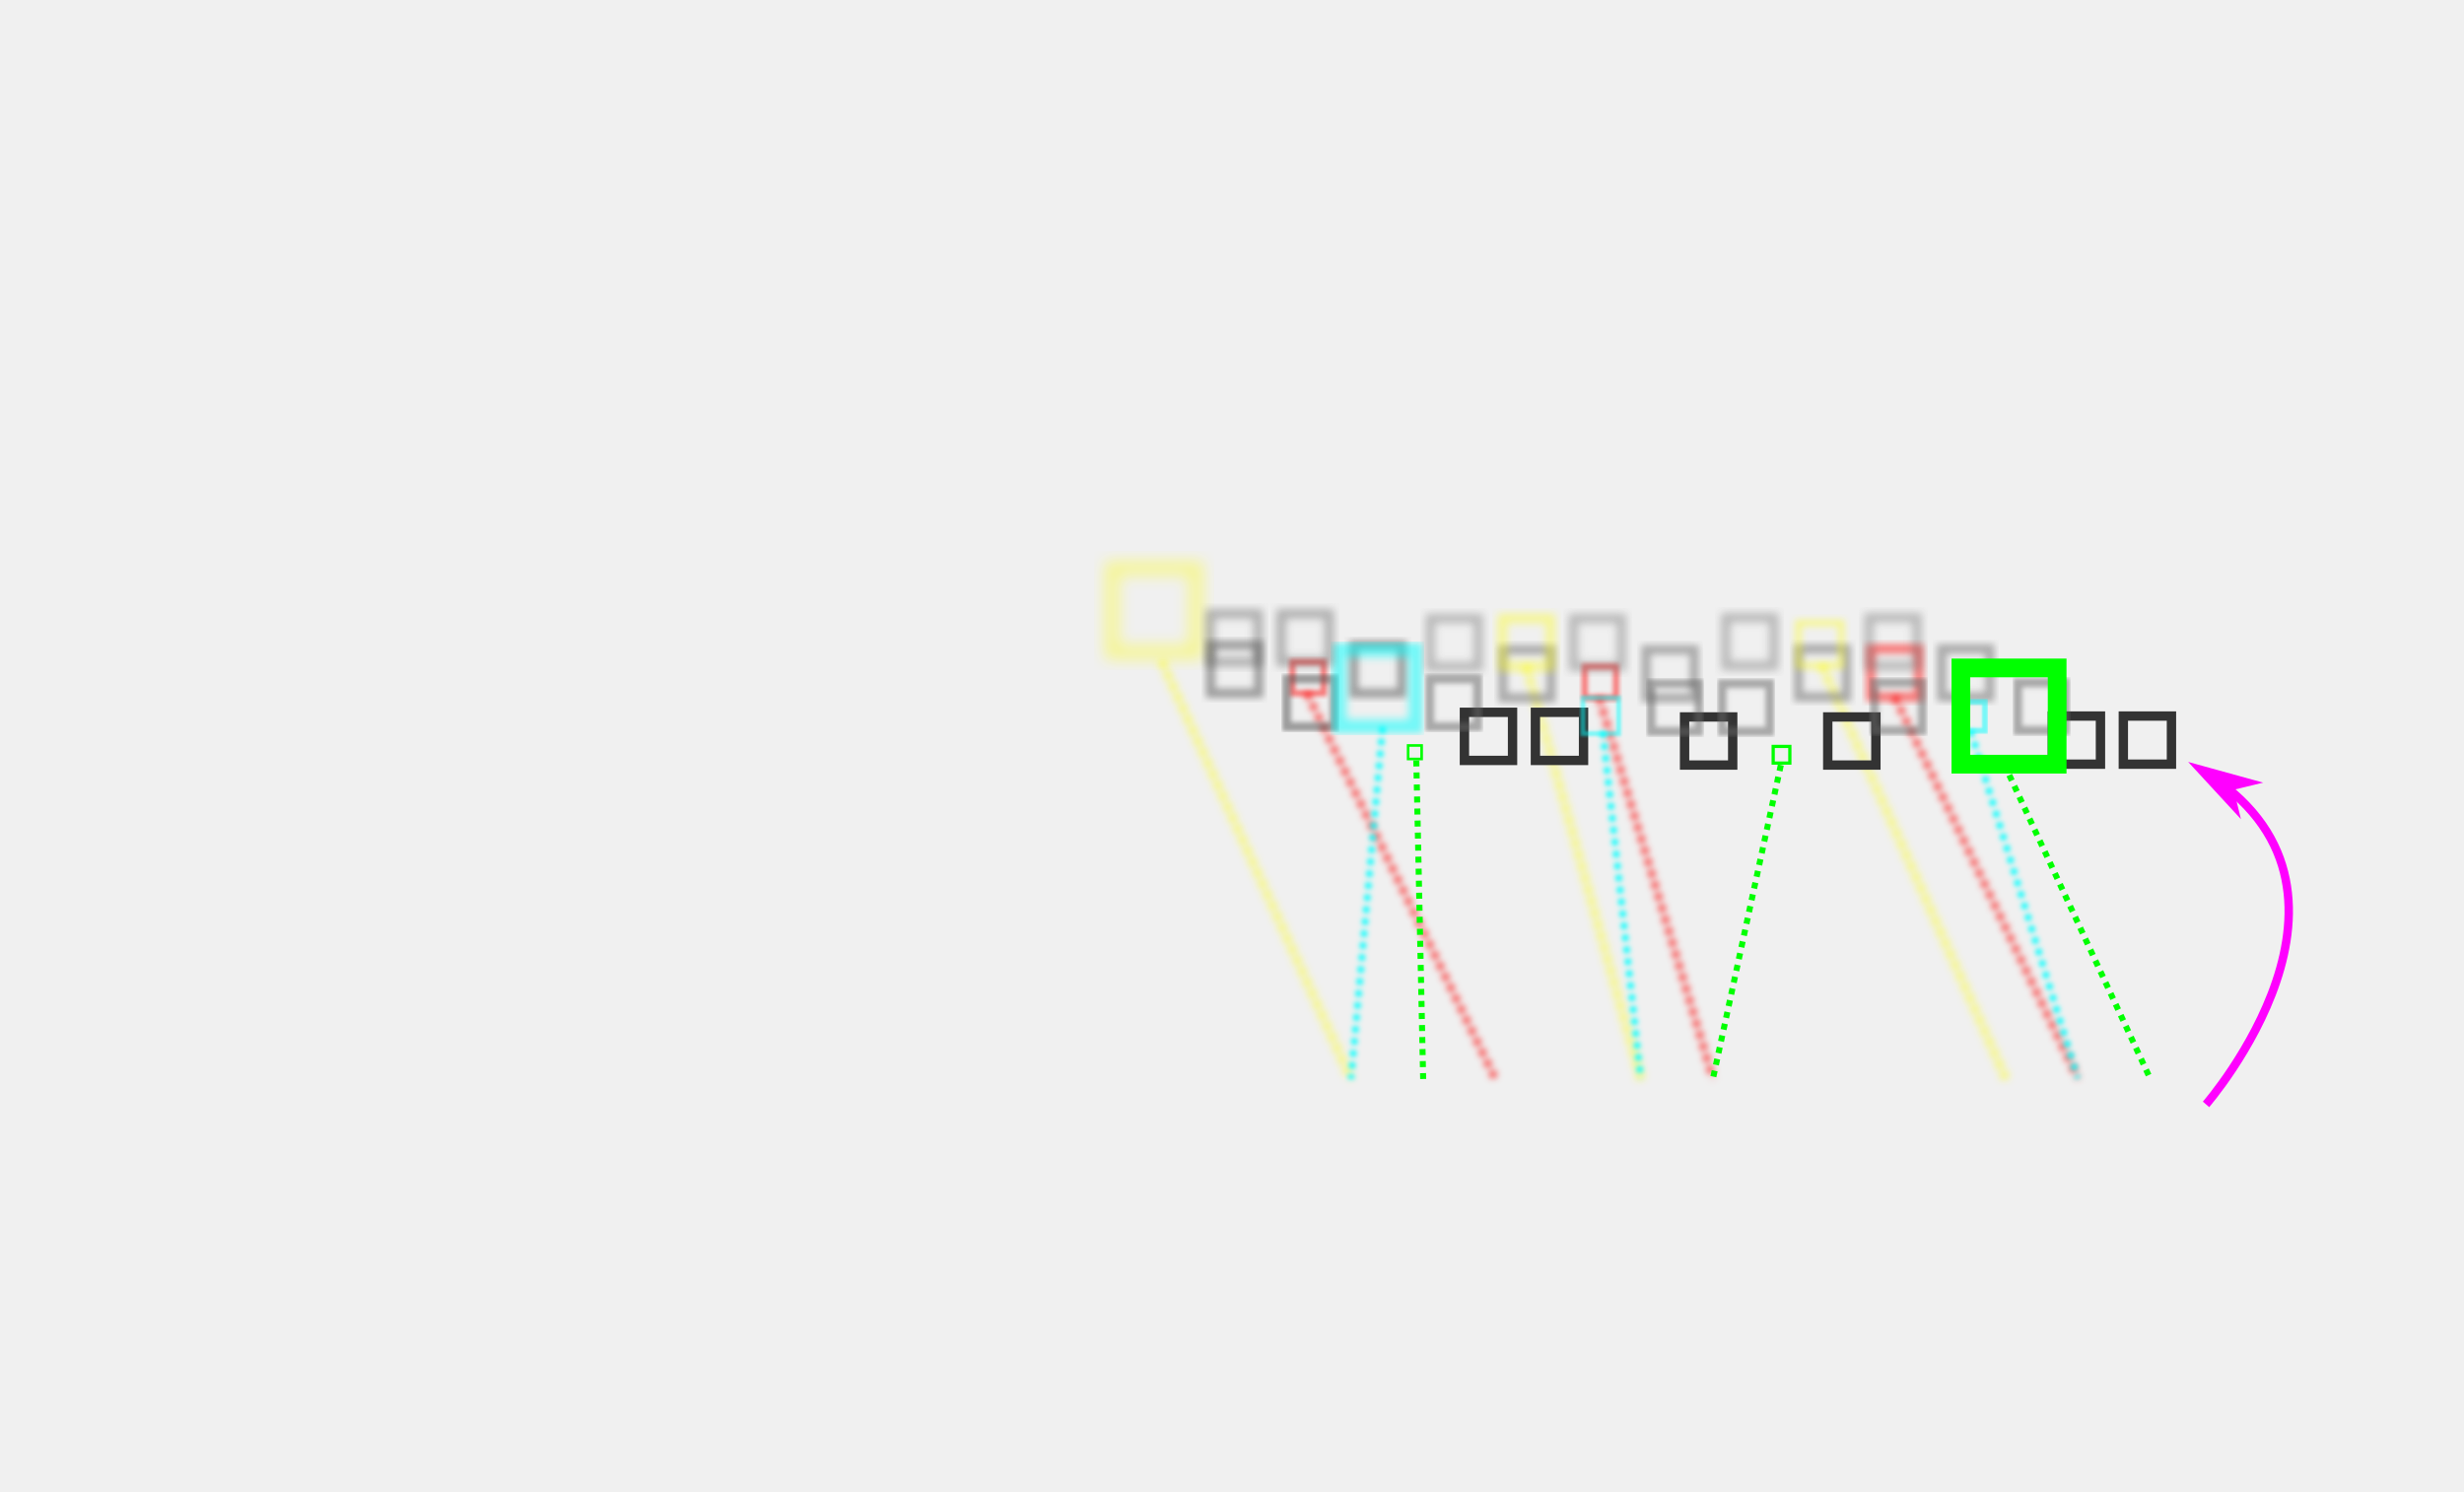
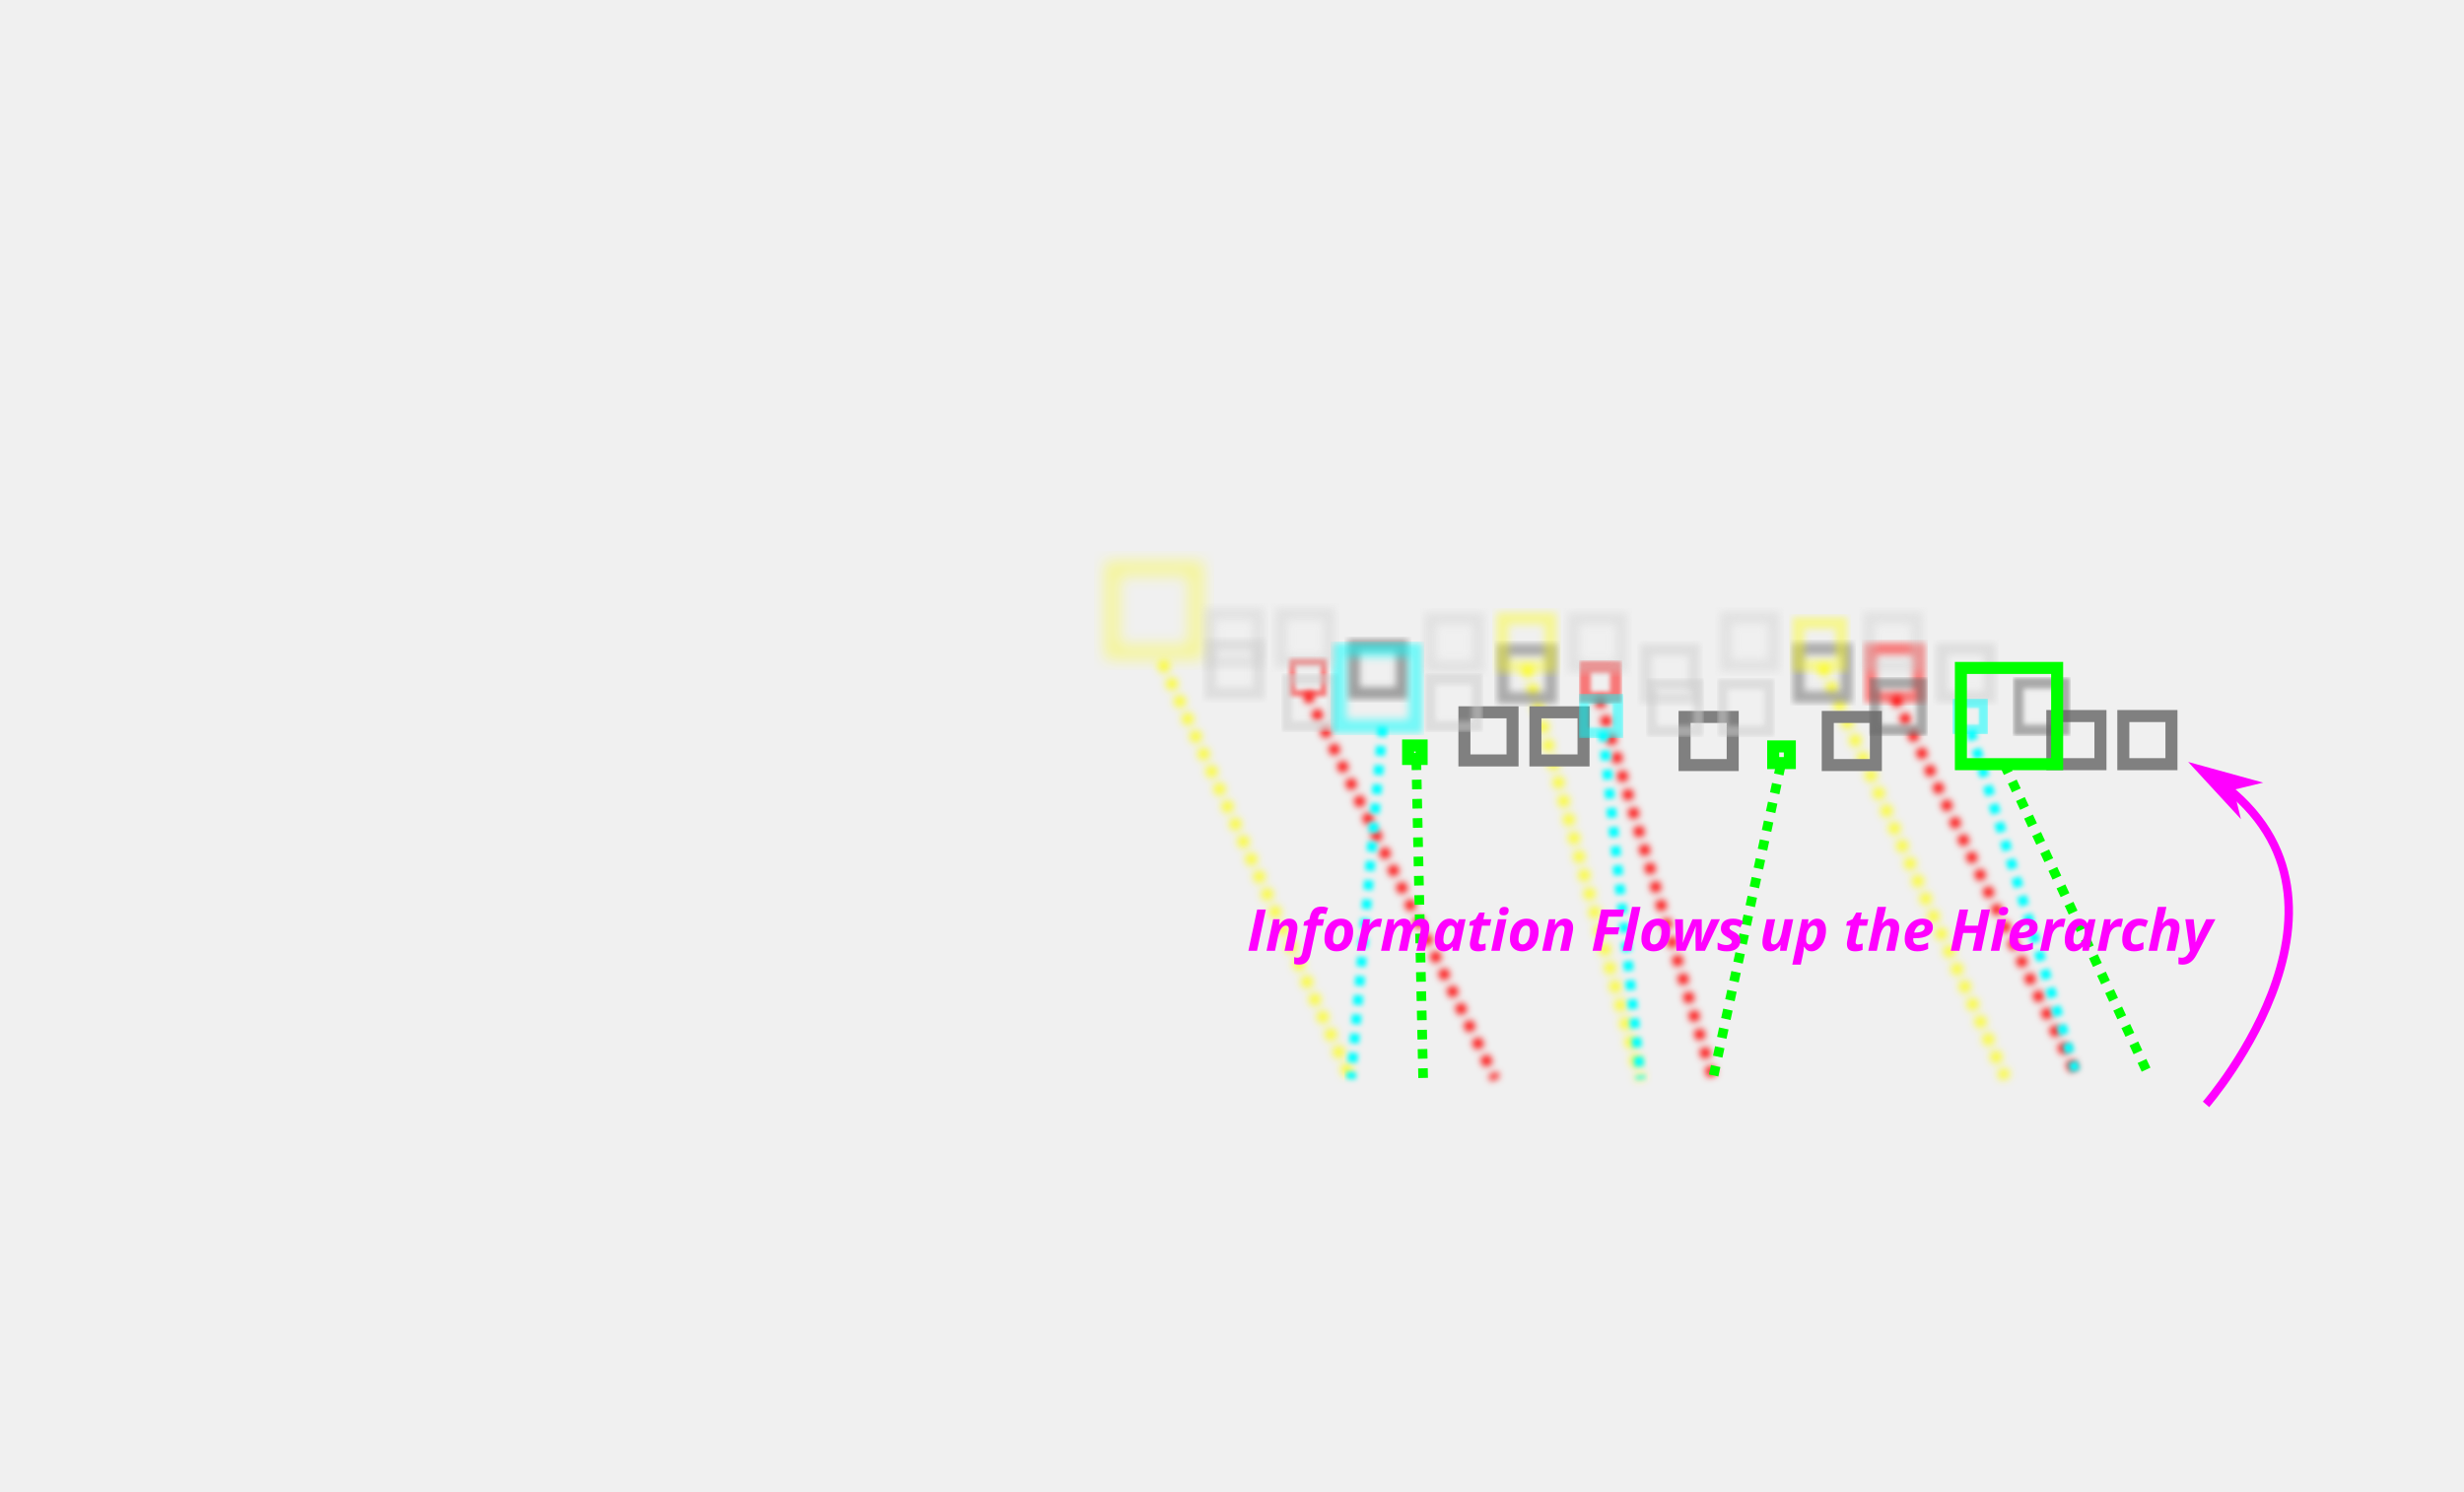
<svg xmlns="http://www.w3.org/2000/svg" version="1.2" width="1024" height="620" id="svg2">
  <defs id="defs4">
    <marker style="overflow:visible;" id="Arrow1Mend" refX="0.0" refY="0.0" orient="auto">
      <path transform="scale(0.4) rotate(180) translate(10,0)" style="fill-rule:evenodd;stroke:#000000;stroke-width:1.0pt;" d="M 0.0,0.0 L 5.0,-5.0 L -12.5,0.0 L 5.0,5.0 L 0.0,0.0 z " id="path4070" />
    </marker>
    <marker style="overflow:visible;" id="Arrow1Mendo" refX="0.0" refY="0.0" orient="auto">
      <path transform="scale(0.4) rotate(180) translate(10,0)" style="stroke:#ff0000;stroke-width:1.0pt;fill:#ff0000;fill-rule:evenodd" d="M 0.0,0.0 L 5.0,-5.0 L -12.5,0.0 L 5.0,5.0 L 0.0,0.0 z " id="path4508" />
    </marker>
    <marker style="overflow:visible;" id="Arrow1MendB" refX="0.0" refY="0.0" orient="auto">
      <path transform="scale(0.4) rotate(180) translate(10,0)" style="stroke:#ff00ff;stroke-width:1.0pt;fill:#ff00ff;fill-rule:evenodd" d="M 0.0,0.0 L 5.0,-5.0 L -12.5,0.0 L 5.0,5.0 L 0.0,0.0 z " id="path4858" />
    </marker>
    <marker style="overflow:visible;" id="Arrow1Mendh" refX="0.0" refY="0.0" orient="auto">
      <path transform="scale(0.4) rotate(180) translate(10,0)" style="stroke:#00ff00;stroke-width:1.0pt;fill:#00ff00;fill-rule:evenodd" d="M 0.0,0.0 L 5.0,-5.0 L -12.5,0.0 L 5.0,5.0 L 0.0,0.0 z " id="path5414" />
    </marker>
    <marker style="overflow:visible" id="Arrow1Mendh-3" refX="0" refY="0" orient="auto">
      <path transform="matrix(-0.4,0,0,-0.4,-4,0)" style="fill:#00ff00;fill-rule:evenodd;stroke:#00ff00;stroke-width:1pt" d="M 0,0 5,-5 -12.5,0 5,5 0,0 z" id="path5414-2" />
    </marker>
    <marker style="overflow:visible" id="Arrow1Mendh-2" refX="0" refY="0" orient="auto">
      <path transform="matrix(-0.4,0,0,-0.4,-4,0)" style="fill:#00ff00;fill-rule:evenodd;stroke:#00ff00;stroke-width:1pt" d="M 0,0 5,-5 -12.5,0 5,5 0,0 z" id="path5414-4" />
    </marker>
    <marker style="overflow:visible;" id="Arrow1Mend3" refX="0.0" refY="0.0" orient="auto">
      <path transform="scale(0.4) rotate(180) translate(10,0)" style="stroke:#00ffff;stroke-width:1.0pt;fill:#00ffff;fill-rule:evenodd" d="M 0.0,0.0 L 5.0,-5.0 L -12.5,0.0 L 5.0,5.0 L 0.0,0.0 z " id="path7595" />
    </marker>
    <marker style="overflow:visible;" id="Arrow1Mendf" refX="0.0" refY="0.0" orient="auto">
      <path transform="scale(0.4) rotate(180) translate(10,0)" style="stroke:#ffff00;stroke-width:1.0pt;fill:#ffff00;fill-rule:evenodd" d="M 0.0,0.0 L 5.0,-5.0 L -12.5,0.0 L 5.0,5.0 L 0.0,0.0 z " id="path9212" />
    </marker>
    <filter id="filter10173">
      <feGaussianBlur id="feGaussianBlur10175" stdDeviation="1.039" />
    </filter>
    <filter height="1.353" y="-0.176" width="1.353" x="-0.176" id="filter10309">
      <feGaussianBlur id="feGaussianBlur10311" stdDeviation="1.469" />
    </filter>
    <filter height="1.353" y="-0.176" width="1.353" x="-0.176" id="filter10313">
      <feGaussianBlur id="feGaussianBlur10315" stdDeviation="1.469" />
    </filter>
    <filter height="1.353" y="-0.176" width="1.353" x="-0.176" id="filter10317">
      <feGaussianBlur id="feGaussianBlur10319" stdDeviation="1.469" />
    </filter>
    <filter height="1.353" y="-0.176" width="1.353" x="-0.176" id="filter10321">
      <feGaussianBlur id="feGaussianBlur10323" stdDeviation="1.469" />
    </filter>
    <filter height="1.353" y="-0.176" width="1.353" x="-0.176" id="filter10325">
      <feGaussianBlur id="feGaussianBlur10327" stdDeviation="1.469" />
    </filter>
    <filter height="1.353" y="-0.176" width="1.353" x="-0.176" id="filter10329">
      <feGaussianBlur id="feGaussianBlur10331" stdDeviation="1.469" />
    </filter>
    <filter height="1.353" y="-0.176" width="1.353" x="-0.176" id="filter10333">
      <feGaussianBlur id="feGaussianBlur10335" stdDeviation="1.469" />
    </filter>
    <filter height="1.353" y="-0.176" width="1.353" x="-0.176" id="filter10337">
      <feGaussianBlur id="feGaussianBlur10339" stdDeviation="1.469" />
    </filter>
    <filter height="1.353" y="-0.176" width="1.353" x="-0.176" id="filter10341">
      <feGaussianBlur id="feGaussianBlur10343" stdDeviation="1.469" />
    </filter>
    <filter height="1.415" y="-0.207" width="1.415" x="-0.207" id="filter10457">
      <feGaussianBlur id="feGaussianBlur10459" stdDeviation="1.729" />
    </filter>
    <filter height="1.415" y="-0.207" width="1.415" x="-0.207" id="filter10461">
      <feGaussianBlur id="feGaussianBlur10463" stdDeviation="1.729" />
    </filter>
    <filter height="1.415" y="-0.207" width="1.415" x="-0.207" id="filter10465">
      <feGaussianBlur id="feGaussianBlur10467" stdDeviation="1.729" />
    </filter>
    <filter height="1.415" y="-0.207" width="1.415" x="-0.207" id="filter10469">
      <feGaussianBlur id="feGaussianBlur10471" stdDeviation="1.729" />
    </filter>
    <filter height="1.415" y="-0.207" width="1.415" x="-0.207" id="filter10473">
      <feGaussianBlur id="feGaussianBlur10475" stdDeviation="1.729" />
    </filter>
    <filter height="1.415" y="-0.207" width="1.415" x="-0.207" id="filter10477">
      <feGaussianBlur id="feGaussianBlur10479" stdDeviation="1.729" />
    </filter>
    <filter height="1.415" y="-0.207" width="1.415" x="-0.207" id="filter10481">
      <feGaussianBlur id="feGaussianBlur10483" stdDeviation="1.729" />
    </filter>
    <filter height="1.415" y="-0.207" width="1.415" x="-0.207" id="filter10485">
      <feGaussianBlur id="feGaussianBlur10487" stdDeviation="1.729" />
    </filter>
    <filter height="1.415" y="-0.207" width="1.415" x="-0.207" id="filter10489">
      <feGaussianBlur id="feGaussianBlur10491" stdDeviation="1.729" />
    </filter>
    <filter height="1.037" y="-0.018" width="1.409" x="-0.204" id="filter10570">
      <feGaussianBlur id="feGaussianBlur10572" stdDeviation="1.121" />
    </filter>
    <filter height="1.037" y="-0.019" width="1.341" x="-0.17" id="filter10574">
      <feGaussianBlur id="feGaussianBlur10576" stdDeviation="1.121" />
    </filter>
    <filter id="filter10578">
      <feGaussianBlur id="feGaussianBlur10580" stdDeviation="1.121" />
    </filter>
    <filter id="filter10826">
      <feGaussianBlur id="feGaussianBlur10828" stdDeviation="1.442" />
    </filter>
    <filter id="filter10830">
      <feGaussianBlur id="feGaussianBlur10832" stdDeviation="1.442" />
    </filter>
    <filter id="filter10834">
      <feGaussianBlur id="feGaussianBlur10836" stdDeviation="1.442" />
    </filter>
    <filter id="filter10856">
      <feGaussianBlur id="feGaussianBlur10858" stdDeviation="1.834" />
    </filter>
    <filter id="filter10860">
      <feGaussianBlur id="feGaussianBlur10862" stdDeviation="1.834" />
    </filter>
    <filter id="filter10864">
      <feGaussianBlur id="feGaussianBlur10866" stdDeviation="1.834" />
    </filter>
    <marker style="overflow:visible" id="Arrow1MendB-4" refX="0" refY="0" orient="auto">
      <path transform="matrix(-0.4,0,0,-0.4,-4,0)" style="fill:#ff00ff;fill-rule:evenodd;stroke:#ff00ff;stroke-width:1pt" d="M 0,0 5,-5 -12.5,0 5,5 0,0 z" id="path4858-7" />
    </marker>
  </defs>
-   <path id="path10838" d="m 482.883,275.135 78.559,173.334" style="fill:none;stroke:#ffff00;stroke-width:2.5;stroke-linecap:butt;stroke-linejoin:miter;stroke-miterlimit:4;stroke-opacity:1;stroke-dasharray:2.5, 2.5;stroke-dashoffset:0;filter:url(#filter10856)" />
-   <path id="path10840" d="m 634.373,277.061 47.502,171.285" style="fill:none;stroke:#ffff00;stroke-width:2.5;stroke-linecap:butt;stroke-linejoin:miter;stroke-miterlimit:4;stroke-opacity:1;stroke-dasharray:2.5, 2.5;stroke-dashoffset:0;filter:url(#filter10860)" />
-   <path id="path10842" d="m 757.211,276.691 76.245,171.334" style="fill:none;stroke:#ffff00;stroke-width:2.5;stroke-linecap:butt;stroke-linejoin:miter;stroke-miterlimit:4;stroke-opacity:1;stroke-dasharray:2.5, 2.5;stroke-dashoffset:0;filter:url(#filter10864)" />
+   <path id="path10838" d="m 482.883,275.135 78.559,173.334" style="fill:none;stroke:#ffff00;stroke-width:4;stroke-linecap:butt;stroke-linejoin:miter;stroke-miterlimit:4;stroke-opacity:1;stroke-dasharray:4,4;stroke-dashoffset:0;filter:url(#filter10856)" />
+   <path id="path10840" d="m 634.373,277.061 47.502,171.285" style="fill:none;stroke:#ffff00;stroke-width:4;stroke-linecap:butt;stroke-linejoin:miter;stroke-miterlimit:4;stroke-opacity:1;stroke-dasharray:4,4;stroke-dashoffset:0;filter:url(#filter10860)" />
+   <path id="path10842" d="m 757.211,276.691 76.245,171.334" style="fill:none;stroke:#ffff00;stroke-width:4;stroke-linecap:butt;stroke-linejoin:miter;stroke-miterlimit:4;stroke-opacity:1;stroke-dasharray:4,4;stroke-dashoffset:0;filter:url(#filter10864)" />
  <g id="layer1" transform="translate(0,-432.3621)" />
  <flowRoot style="font-size:18px;font-style:italic;font-variant:normal;font-weight:bold;font-stretch:normal;text-align:center;line-height:125%;writing-mode:lr-tb;text-anchor:middle;fill:none;stroke:#ffffff;stroke-width:3.889;stroke-miterlimit:4;stroke-opacity:1;stroke-dasharray:none;stroke-dashoffset:0;font-family:LMRoman10;-inkscape-font-specification:LMRoman10 Bold Italic" xml:space="preserve" id="flowRoot2989">
    <flowRegion id="flowRegion2991">
      <rect id="rect2993" y="215.032" x="58.516" height="41.797" width="61.303" />
    </flowRegion>
    <flowPara id="flowPara2995" />
  </flowRoot>
  <flowRoot style="-inkscape-font-specification:Montserrat;font-family:Montserrat;font-weight:bold;font-style:italic;font-stretch:normal;font-variant:normal;font-size:18px;text-anchor:middle;text-align:center;writing-mode:lr;line-height:125%;stroke-width:3.889;stroke-miterlimit:4;stroke-dasharray:none;stroke:#ffffff;stroke-dashoffset:0;fill-opacity:0;stroke-opacity:1;opacity:1;fill:none" id="flowRoot2991" xml:space="preserve">
    <flowRegion id="flowRegion2993">
      <rect style="-inkscape-font-specification:Montserrat;font-family:Montserrat" y="217.818" x="74.306" height="32.509" width="44.584" id="rect2995" />
    </flowRegion>
    <flowPara id="flowPara2997" />
  </flowRoot>
  <text xml:space="preserve" style="font-size:22px;font-style:italic;font-variant:normal;font-weight:bold;font-stretch:normal;text-align:center;line-height:125%;writing-mode:lr-tb;text-anchor:middle;fill:#00ff00;fill-opacity:1;stroke:none;font-family:Montserrat;-inkscape-font-specification:Montserrat Bold Italic" x="251.497" y="119.722" id="text18350">
    <tspan x="0" y="0" id="tspan18352">
      <tspan x="335.372" y="119.722" style="font-size:65.001%;baseline-shift:sub" id="tspan18356" />
    </tspan>
  </text>
-   <path id="path10784" d="m 543.101,288.137 78.342,160.333" style="fill:none;stroke:#ff0000;stroke-width:2.5;stroke-linecap:butt;stroke-linejoin:miter;stroke-miterlimit:4;stroke-opacity:1;stroke-dasharray:2.5, 2.5;stroke-dashoffset:0;filter:url(#filter10834)" />
-   <path id="path10786" d="m 664.591,290.063 47.285,158.284" style="fill:none;stroke:#ff0000;stroke-width:2.5;stroke-linecap:butt;stroke-linejoin:miter;stroke-miterlimit:4;stroke-opacity:1;stroke-dasharray:2.5, 2.5;stroke-dashoffset:0;filter:url(#filter10830)" />
+   <path id="path10784" d="m 543.101,288.137 78.342,160.333" style="fill:none;stroke:#ff0000;stroke-width:4;stroke-linecap:butt;stroke-linejoin:miter;stroke-miterlimit:4;stroke-opacity:1;stroke-dasharray:4,4;stroke-dashoffset:0;filter:url(#filter10834)" />
+   <path id="path10786" d="m 664.591,290.063 47.285,158.284" style="fill:none;stroke:#ff0000;stroke-width:4;stroke-linecap:butt;stroke-linejoin:miter;stroke-miterlimit:4;stroke-opacity:1;stroke-dasharray:4,4;stroke-dashoffset:0;filter:url(#filter10830)" />
  <flowRoot style="-inkscape-font-specification:Open Sans Bold Italic;font-family:Open Sans;font-weight:bold;font-style:italic;font-stretch:normal;font-variant:normal;font-size:22px;text-anchor:middle;text-align:center;writing-mode:lr;line-height:125%;fill-opacity:1;opacity:0.8;fill:#cccccc;" id="flowRoot9916" xml:space="preserve">
    <flowRegion id="flowRegion9918">
      <rect y="449.096" x="617.67" height="84.523" width="365.029" id="rect9920" />
    </flowRegion>
    <flowPara id="flowPara9922" />
  </flowRoot>
  <flowRoot style="-inkscape-font-specification:Open Sans Bold Italic;font-family:Open Sans;font-weight:bold;font-style:italic;font-stretch:normal;font-variant:normal;font-size:22px;text-anchor:middle;text-align:center;writing-mode:lr;line-height:125%;fill-opacity:1;opacity:0.8;fill:#cccccc;" id="flowRoot9924" xml:space="preserve">
    <flowRegion id="flowRegion9926">
      <rect y="448.167" x="659.467" height="56.658" width="265.644" id="rect9928" />
    </flowRegion>
    <flowPara id="flowPara9930" />
  </flowRoot>
-   <rect style="opacity:0.5;fill:#00ffff;fill-opacity:0;stroke:#4d4d4d;stroke-width:3.889;stroke-miterlimit:4;stroke-opacity:1;stroke-dasharray:none;stroke-dashoffset:0;filter:url(#filter10341)" id="rect3042-7-5-1-41" width="20" height="20" x="503.101" y="268.137" ry="5.389" rx="0" />
-   <path id="path10788" d="m 787.428,289.693 76.028,158.333" style="fill:none;stroke:#ff0000;stroke-width:2.5;stroke-linecap:butt;stroke-linejoin:miter;stroke-miterlimit:4;stroke-opacity:1;stroke-dasharray:2.5, 2.5;stroke-dashoffset:0;filter:url(#filter10826)" />
+   <rect style="opacity:0.5;fill:#00ffff;fill-opacity:0;stroke:#cccccc;stroke-width:5;stroke-miterlimit:4;stroke-opacity:1;stroke-dasharray:none;stroke-dashoffset:0;filter:url(#filter10341)" id="rect3042-7-5-1-41" width="20" height="20" x="503.101" y="268.137" ry="5.389" rx="0" />
+   <path id="path10788" d="m 787.428,289.693 76.028,158.333" style="fill:none;stroke:#ff0000;stroke-width:4;stroke-linecap:butt;stroke-linejoin:miter;stroke-miterlimit:4;stroke-opacity:1;stroke-dasharray:4,4;stroke-dashoffset:0;filter:url(#filter10826)" />
  <rect style="opacity:0.5;fill:#00ffff;fill-opacity:0;stroke:#ff0000;stroke-width:3.889;stroke-miterlimit:4;stroke-opacity:1;stroke-dasharray:none;stroke-dashoffset:0;filter:url(#filter10337)" id="rect3042-3-0-3-9-1" width="20" height="20" x="533.101" y="268.137" ry="5.389" rx="0" transform="matrix(0.6500732,0,0,0.6500732,190.5462,100.8268)" />
-   <rect style="opacity:0.5;fill:#00ffff;fill-opacity:0;stroke:#4d4d4d;stroke-width:3.889;stroke-miterlimit:4;stroke-opacity:1;stroke-dasharray:none;stroke-dashoffset:0;filter:url(#filter10333)" id="rect3042-1-8-0-0-93" width="20" height="20" x="562.606" y="268.137" ry="5.389" rx="0" />
-   <rect style="opacity:0.5;fill:#00ffff;fill-opacity:0;stroke:#666666;stroke-width:3.889;stroke-miterlimit:4;stroke-opacity:1;stroke-dasharray:none;stroke-dashoffset:0;filter:url(#filter10329)" id="rect3042-7-5-1-4-9" width="20" height="20" x="624.591" y="270.063" ry="5.389" rx="0" />
-   <rect style="opacity:0.5;fill:#00ffff;fill-opacity:0;stroke:#ff0000;stroke-width:3.889;stroke-miterlimit:4;stroke-opacity:1;stroke-dasharray:none;stroke-dashoffset:0;filter:url(#filter10325)" id="rect3042-3-0-3-9-9-64" width="20" height="20" x="654.591" y="270.063" ry="5.389" rx="0" transform="matrix(0.6500717,0,0,0.6500717,233.0598,101.5012)" />
-   <rect style="opacity:0.5;fill:#00ffff;fill-opacity:0;stroke:#666666;stroke-width:3.889;stroke-miterlimit:4;stroke-opacity:1;stroke-dasharray:none;stroke-dashoffset:0;filter:url(#filter10321)" id="rect3042-1-8-0-0-9-3" width="20" height="20" x="684.096" y="270.063" ry="5.389" rx="0" />
-   <rect rx="0" ry="5.389" y="269.692" x="747.428" height="20" width="20" id="rect3042-7-5-1-9-56" style="opacity:0.5;fill:#00ffff;fill-opacity:0;stroke:#666666;stroke-width:3.889;stroke-miterlimit:4;stroke-opacity:1;stroke-dasharray:none;stroke-dashoffset:0;filter:url(#filter10317)" />
-   <rect rx="0" ry="5.389" y="269.693" x="777.428" height="20" width="20" id="rect3042-3-0-3-9-5-2" style="opacity:0.5;fill:#00ffff;fill-opacity:0;stroke:#ff0000;stroke-width:3.889;stroke-miterlimit:4;stroke-opacity:1;stroke-dasharray:none;stroke-dashoffset:0;filter:url(#filter10313)" />
-   <rect rx="0" ry="5.389" y="269.693" x="806.933" height="20" width="20" id="rect3042-1-8-0-0-90-3" style="opacity:0.5;fill:#00ffff;fill-opacity:0;stroke:#666666;stroke-width:3.889;stroke-miterlimit:4;stroke-opacity:1;stroke-dasharray:none;stroke-dashoffset:0;filter:url(#filter10309)" />
-   <rect style="fill:#00ffff;fill-opacity:0;stroke:#00ff00;stroke-width:1.092;stroke-miterlimit:4;stroke-opacity:1;stroke-dasharray:none;stroke-dashoffset:0" id="rect3042-7-5-1" width="5.614" height="5.614" x="585.192" y="309.847" ry="1.513" rx="0" />
-   <rect style="fill:#00ffff;fill-opacity:0;stroke:#333333;stroke-width:3.889;stroke-miterlimit:4;stroke-opacity:1;stroke-dasharray:none;stroke-dashoffset:0" id="rect3042-3-0-3-9" width="20" height="20" x="608.591" y="296.063" ry="5.389" rx="0" />
-   <rect style="fill:#00ffff;fill-opacity:0;stroke:#333333;stroke-width:3.889;stroke-miterlimit:4;stroke-opacity:1;stroke-dasharray:none;stroke-dashoffset:0" id="rect3042-1-8-0-0" width="20" height="20" x="638.096" y="296.063" ry="5.389" rx="0" />
-   <rect style="fill:#00ffff;fill-opacity:0;stroke:#333333;stroke-width:3.889;stroke-miterlimit:4;stroke-opacity:1;stroke-dasharray:none;stroke-dashoffset:0" id="rect3042-7-5-1-4" width="20" height="20" x="700.081" y="297.989" ry="5.389" rx="0" />
-   <rect style="fill:#00ffff;fill-opacity:0;stroke:#00ff00;stroke-width:1.345;stroke-miterlimit:4;stroke-opacity:1;stroke-dasharray:none;stroke-dashoffset:0" id="rect3042-3-0-3-9-9" width="6.918" height="6.918" x="736.909" y="310.242" ry="1.864" rx="0" />
-   <rect style="fill:#00ffff;fill-opacity:0;stroke:#333333;stroke-width:3.889;stroke-miterlimit:4;stroke-opacity:1;stroke-dasharray:none;stroke-dashoffset:0" id="rect3042-1-8-0-0-9" width="20" height="20" x="759.586" y="297.989" ry="5.389" rx="0" />
-   <rect rx="0" ry="5.389" y="297.619" x="852.918" height="20" width="20" id="rect3042-3-0-3-9-5" style="fill:#00ffff;fill-opacity:0;stroke:#333333;stroke-width:3.889;stroke-miterlimit:4;stroke-opacity:1;stroke-dasharray:none;stroke-dashoffset:0" />
-   <rect rx="0" ry="5.389" y="297.619" x="882.424" height="20" width="20" id="rect3042-1-8-0-0-90" style="fill:#00ffff;fill-opacity:0;stroke:#333333;stroke-width:3.889;stroke-miterlimit:4;stroke-opacity:1;stroke-dasharray:none;stroke-dashoffset:0" />
-   <rect style="opacity:0.52;fill:#00ffff;fill-opacity:0;stroke:#4d4d4d;stroke-width:3.889;stroke-miterlimit:4;stroke-opacity:1;stroke-dasharray:none;stroke-dashoffset:0;filter:url(#filter10173)" id="rect3042-7-5-1-6" width="20" height="20" x="534.606" y="282.137" ry="5.389" rx="0" />
+   <rect style="opacity:0.5;fill:#00ffff;fill-opacity:0;stroke:#4d4d4d;stroke-width:5;stroke-miterlimit:4;stroke-opacity:1;stroke-dasharray:none;stroke-dashoffset:0;filter:url(#filter10333)" id="rect3042-1-8-0-0-93" width="20" height="20" x="562.606" y="268.137" ry="5.389" rx="0" />
+   <rect style="opacity:0.5;fill:#00ffff;fill-opacity:0;stroke:#666666;stroke-width:5;stroke-miterlimit:4;stroke-opacity:1;stroke-dasharray:none;stroke-dashoffset:0;filter:url(#filter10329)" id="rect3042-7-5-1-4-9" width="20" height="20" x="624.591" y="270.063" ry="5.389" rx="0" />
+   <rect style="opacity:0.5;fill:#00ffff;fill-opacity:0;stroke:#ff0000;stroke-width:7.691;stroke-miterlimit:4;stroke-opacity:1;stroke-dasharray:none;stroke-dashoffset:0;filter:url(#filter10325)" id="rect3042-3-0-3-9-9-64" width="20" height="20" x="654.591" y="270.063" ry="5.389" rx="0" transform="matrix(0.6500717,0,0,0.6500717,233.0598,101.5012)" />
+   <rect style="opacity:0.5;fill:#00ffff;fill-opacity:0;stroke:#cccccc;stroke-width:5;stroke-miterlimit:4;stroke-opacity:1;stroke-dasharray:none;stroke-dashoffset:0;filter:url(#filter10321)" id="rect3042-1-8-0-0-9-3" width="20" height="20" x="684.096" y="270.063" ry="5.389" rx="0" />
+   <rect rx="0" ry="5.389" y="269.692" x="747.428" height="20" width="20" id="rect3042-7-5-1-9-56" style="opacity:0.5;fill:#00ffff;fill-opacity:0;stroke:#666666;stroke-width:5;stroke-miterlimit:4;stroke-opacity:1;stroke-dasharray:none;stroke-dashoffset:0;filter:url(#filter10317)" />
+   <rect rx="0" ry="5.389" y="269.693" x="777.428" height="20" width="20" id="rect3042-3-0-3-9-5-2" style="opacity:0.5;fill:#00ffff;fill-opacity:0;stroke:#ff0000;stroke-width:5;stroke-miterlimit:4;stroke-opacity:1;stroke-dasharray:none;stroke-dashoffset:0;filter:url(#filter10313)" />
+   <rect rx="0" ry="5.389" y="269.693" x="806.933" height="20" width="20" id="rect3042-1-8-0-0-90-3" style="opacity:0.5;fill:#00ffff;fill-opacity:0;stroke:#cccccc;stroke-width:5;stroke-miterlimit:4;stroke-opacity:1;stroke-dasharray:none;stroke-dashoffset:0;filter:url(#filter10309)" />
+   <rect style="fill:#00ffff;fill-opacity:0;stroke:#00ff00;stroke-width:5;stroke-miterlimit:4;stroke-opacity:1;stroke-dasharray:none;stroke-dashoffset:0" id="rect3042-7-5-1" width="5.614" height="5.614" x="585.192" y="309.847" ry="1.513" rx="0" />
+   <rect style="fill:#00ffff;fill-opacity:0;stroke:#808080;stroke-width:5;stroke-miterlimit:4;stroke-opacity:1;stroke-dasharray:none;stroke-dashoffset:0" id="rect3042-3-0-3-9" width="20" height="20" x="608.591" y="296.063" ry="5.389" rx="0" />
+   <rect style="fill:#00ffff;fill-opacity:0;stroke:#808080;stroke-width:5;stroke-miterlimit:4;stroke-opacity:1;stroke-dasharray:none;stroke-dashoffset:0" id="rect3042-1-8-0-0" width="20" height="20" x="638.096" y="296.063" ry="5.389" rx="0" />
+   <rect style="fill:#00ffff;fill-opacity:0;stroke:#808080;stroke-width:5;stroke-miterlimit:4;stroke-opacity:1;stroke-dasharray:none;stroke-dashoffset:0" id="rect3042-7-5-1-4" width="20" height="20" x="700.081" y="297.989" ry="5.389" rx="0" />
+   <rect style="fill:#00ffff;fill-opacity:0;stroke:#00ff00;stroke-width:5;stroke-miterlimit:4;stroke-opacity:1;stroke-dasharray:none;stroke-dashoffset:0" id="rect3042-3-0-3-9-9" width="6.918" height="6.918" x="736.909" y="310.242" ry="1.864" rx="0" />
+   <rect style="fill:#00ffff;fill-opacity:0;stroke:#808080;stroke-width:5;stroke-miterlimit:4;stroke-opacity:1;stroke-dasharray:none;stroke-dashoffset:0" id="rect3042-1-8-0-0-9" width="20" height="20" x="759.586" y="297.989" ry="5.389" rx="0" />
+   <rect rx="0" ry="5.389" y="297.619" x="852.918" height="20" width="20" id="rect3042-3-0-3-9-5" style="fill:#00ffff;fill-opacity:0;stroke:#808080;stroke-width:5;stroke-miterlimit:4;stroke-opacity:1;stroke-dasharray:none;stroke-dashoffset:0" />
+   <rect rx="0" ry="5.389" y="297.619" x="882.424" height="20" width="20" id="rect3042-1-8-0-0-90" style="fill:#00ffff;fill-opacity:0;stroke:#808080;stroke-width:5;stroke-miterlimit:4;stroke-opacity:1;stroke-dasharray:none;stroke-dashoffset:0" />
+   <rect style="opacity:0.52;fill:#00ffff;fill-opacity:0;stroke:#cccccc;stroke-width:5;stroke-miterlimit:4;stroke-opacity:1;stroke-dasharray:none;stroke-dashoffset:0;filter:url(#filter10173)" id="rect3042-7-5-1-6" width="20" height="20" x="534.606" y="282.137" ry="5.389" rx="0" />
  <rect style="opacity:0.52;fill:#00ffff;fill-opacity:0;stroke:#00ffff;stroke-width:3.889;stroke-miterlimit:4;stroke-opacity:1;stroke-dasharray:none;stroke-dashoffset:0;filter:url(#filter10173)" id="rect3042-3-0-3-9-4" width="20" height="20" x="564.606" y="282.137" ry="5.389" rx="0" transform="matrix(1.610864,0,0,1.610864,-353.1149,-184.5645)" />
-   <rect style="opacity:0.52;fill:#00ffff;fill-opacity:0;stroke:#666666;stroke-width:3.889;stroke-miterlimit:4;stroke-opacity:1;stroke-dasharray:none;stroke-dashoffset:0;filter:url(#filter10173)" id="rect3042-1-8-0-0-5" width="20" height="20" x="594.111" y="282.137" ry="5.389" rx="0" />
-   <rect style="opacity:0.52;fill:#00ffff;fill-opacity:0;stroke:#00ffff;stroke-width:2.554;stroke-miterlimit:4;stroke-opacity:1;stroke-dasharray:none;stroke-dashoffset:0;filter:url(#filter10173)" id="rect3042-7-5-1-4-1" width="20" height="20" x="656.096" y="284.063" ry="3.538" rx="0" transform="matrix(0.743294,0,0,0.743294,170.1848,78.9207)" />
-   <rect style="opacity:0.52;fill:#00ffff;fill-opacity:0;stroke:#666666;stroke-width:3.889;stroke-miterlimit:4;stroke-opacity:1;stroke-dasharray:none;stroke-dashoffset:0;filter:url(#filter10173)" id="rect3042-3-0-3-9-9-6" width="20" height="20" x="686.096" y="284.063" ry="5.389" rx="0" />
-   <rect style="opacity:0.52;fill:#00ffff;fill-opacity:0;stroke:#666666;stroke-width:3.889;stroke-miterlimit:4;stroke-opacity:1;stroke-dasharray:none;stroke-dashoffset:0;filter:url(#filter10173)" id="rect3042-1-8-0-0-9-9" width="20" height="20" x="715.601" y="284.063" ry="5.389" rx="0" />
-   <rect rx="0" ry="5.389" y="283.692" x="778.933" height="20" width="20" id="rect3042-7-5-1-9-5" style="opacity:0.52;fill:#00ffff;fill-opacity:0;stroke:#666666;stroke-width:3.889;stroke-miterlimit:4;stroke-opacity:1;stroke-dasharray:none;stroke-dashoffset:0;filter:url(#filter10173)" />
-   <rect rx="0" ry="5.389" y="283.693" x="808.933" height="20" width="20" id="rect3042-3-0-3-9-5-5" style="opacity:0.52;fill:#00ffff;fill-opacity:0;stroke:#00ffff;stroke-width:3.889;stroke-miterlimit:4;stroke-opacity:1;stroke-dasharray:none;stroke-dashoffset:0;filter:url(#filter10173)" transform="matrix(0.5984802,0,0,0.5984802,328.8028,121.9386)" />
-   <rect rx="0" ry="5.389" y="283.693" x="838.439" height="20" width="20" id="rect3042-1-8-0-0-90-9" style="opacity:0.52;fill:#00ffff;fill-opacity:0;stroke:#666666;stroke-width:3.889;stroke-miterlimit:4;stroke-opacity:1;stroke-dasharray:none;stroke-dashoffset:0;filter:url(#filter10173)" />
+   <rect style="opacity:0.52;fill:#00ffff;fill-opacity:0;stroke:#cccccc;stroke-width:5;stroke-miterlimit:4;stroke-opacity:1;stroke-dasharray:none;stroke-dashoffset:0;filter:url(#filter10173)" id="rect3042-1-8-0-0-5" width="20" height="20" x="594.111" y="282.137" ry="5.389" rx="0" />
+   <rect style="opacity:0.52;fill:#00ffff;fill-opacity:0;stroke:#00ffff;stroke-width:6.727;stroke-miterlimit:4;stroke-opacity:1;stroke-dasharray:none;stroke-dashoffset:0;filter:url(#filter10173)" id="rect3042-7-5-1-4-1" width="20" height="20" x="656.096" y="284.063" ry="3.538" rx="0" transform="matrix(0.743294,0,0,0.743294,170.1848,78.9207)" />
+   <rect style="opacity:0.52;fill:#00ffff;fill-opacity:0;stroke:#cccccc;stroke-width:5;stroke-miterlimit:4;stroke-opacity:1;stroke-dasharray:none;stroke-dashoffset:0;filter:url(#filter10173)" id="rect3042-3-0-3-9-9-6" width="20" height="20" x="686.096" y="284.063" ry="5.389" rx="0" />
+   <rect style="opacity:0.52;fill:#00ffff;fill-opacity:0;stroke:#cccccc;stroke-width:5;stroke-miterlimit:4;stroke-opacity:1;stroke-dasharray:none;stroke-dashoffset:0;filter:url(#filter10173)" id="rect3042-1-8-0-0-9-9" width="20" height="20" x="715.601" y="284.063" ry="5.389" rx="0" />
+   <rect rx="0" ry="5.389" y="283.692" x="778.933" height="20" width="20" id="rect3042-7-5-1-9-5" style="opacity:0.52;fill:#00ffff;fill-opacity:0;stroke:#666666;stroke-width:5;stroke-miterlimit:4;stroke-opacity:1;stroke-dasharray:none;stroke-dashoffset:0;filter:url(#filter10173)" />
+   <rect rx="0" ry="5.389" y="283.693" x="808.933" height="20" width="20" id="rect3042-3-0-3-9-5-5" style="opacity:0.52;fill:#00ffff;fill-opacity:0;stroke:#00ffff;stroke-width:8.354;stroke-miterlimit:4;stroke-opacity:1;stroke-dasharray:none;stroke-dashoffset:0;filter:url(#filter10173)" transform="matrix(0.5984802,0,0,0.5984802,328.8028,121.9386)" />
+   <rect rx="0" ry="5.389" y="283.693" x="838.439" height="20" width="20" id="rect3042-1-8-0-0-90-9" style="opacity:0.52;fill:#00ffff;fill-opacity:0;stroke:#666666;stroke-width:5;stroke-miterlimit:4;stroke-opacity:1;stroke-dasharray:none;stroke-dashoffset:0;filter:url(#filter10173)" />
  <rect style="opacity:0.4;fill:#00ffff;fill-opacity:0;stroke:#ffff00;stroke-width:3.269;stroke-miterlimit:4;stroke-opacity:1;stroke-dasharray:none;stroke-dashoffset:0;filter:url(#filter10489)" id="rect3042-7-5-1-60" width="20" height="20" x="472.883" y="255.135" ry="4.53" rx="0" transform="matrix(1.74643,0,0,1.74643,-363.71,-209.376)" />
-   <rect style="opacity:0.4;fill:#00ffff;fill-opacity:0;stroke:#4d4d4d;stroke-width:3.889;stroke-miterlimit:4;stroke-opacity:1;stroke-dasharray:none;stroke-dashoffset:0;filter:url(#filter10485)" id="rect3042-3-0-3-9-6" width="20" height="20" x="502.883" y="255.135" ry="5.389" rx="0" />
-   <rect style="opacity:0.4;fill:#00ffff;fill-opacity:0;stroke:#4d4d4d;stroke-width:3.889;stroke-miterlimit:4;stroke-opacity:1;stroke-dasharray:none;stroke-dashoffset:0;filter:url(#filter10481)" id="rect3042-1-8-0-0-6" width="20" height="20" x="532.389" y="255.135" ry="5.389" rx="0" />
-   <rect style="opacity:0.4;fill:#00ffff;fill-opacity:0;stroke:#666666;stroke-width:3.889;stroke-miterlimit:4;stroke-opacity:1;stroke-dasharray:none;stroke-dashoffset:0;filter:url(#filter10477)" id="rect3042-7-5-1-4-6" width="20" height="20" x="594.374" y="257.061" ry="5.389" rx="0" />
-   <rect style="opacity:0.4;fill:#00ffff;fill-opacity:0;stroke:#ffff00;stroke-width:3.889;stroke-miterlimit:4;stroke-opacity:1;stroke-dasharray:none;stroke-dashoffset:0;filter:url(#filter10473)" id="rect3042-3-0-3-9-9-9" width="20" height="20" x="624.373" y="257.061" ry="5.389" rx="0" />
-   <rect style="opacity:0.4;fill:#00ffff;fill-opacity:0;stroke:#666666;stroke-width:3.889;stroke-miterlimit:4;stroke-opacity:1;stroke-dasharray:none;stroke-dashoffset:0;filter:url(#filter10469)" id="rect3042-1-8-0-0-9-0" width="20" height="20" x="653.879" y="257.061" ry="5.389" rx="0" />
-   <rect rx="0" ry="5.389" y="256.691" x="717.211" height="20" width="20" id="rect3042-7-5-1-9-4" style="opacity:0.4;fill:#00ffff;fill-opacity:0;stroke:#666666;stroke-width:3.889;stroke-miterlimit:4;stroke-opacity:1;stroke-dasharray:none;stroke-dashoffset:0;filter:url(#filter10465)" />
-   <rect rx="0" ry="4.242" y="256.691" x="747.211" height="20" width="20" id="rect3042-3-0-3-9-5-4" style="opacity:0.4;fill:#00ffff;fill-opacity:0;stroke:#ffff00;stroke-width:3.061;stroke-miterlimit:4;stroke-opacity:1;stroke-dasharray:none;stroke-dashoffset:0;filter:url(#filter10461)" transform="matrix(0.8891328,0,0,0.8891328,83.05849,30.67597)" />
-   <rect rx="0" ry="5.389" y="256.691" x="776.716" height="20" width="20" id="rect3042-1-8-0-0-90-91" style="opacity:0.4;fill:#00ffff;fill-opacity:0;stroke:#666666;stroke-width:3.889;stroke-miterlimit:4;stroke-opacity:1;stroke-dasharray:none;stroke-dashoffset:0;filter:url(#filter10457)" />
-   <path style="fill:none;stroke:#00ff00;stroke-width:2.5;stroke-linecap:butt;stroke-linejoin:miter;stroke-miterlimit:4;stroke-opacity:1;stroke-dasharray:2.5, 2.5;stroke-dashoffset:0" d="m 588.591,316.063 2.852,132.407" id="path10558" />
-   <path style="fill:none;stroke:#00ff00;stroke-width:2.5;stroke-linecap:butt;stroke-linejoin:miter;stroke-miterlimit:4;stroke-opacity:1;stroke-dasharray:2.5, 2.5;stroke-dashoffset:0" d="M 740.081,317.989 711.875,448.346" id="path10560" />
-   <path style="fill:none;stroke:#00ff00;stroke-width:2.5;stroke-linecap:butt;stroke-linejoin:miter;stroke-miterlimit:4;stroke-opacity:1;stroke-dasharray:2.5, 2.5;stroke-dashoffset:0" d="m 832.918,317.619 60.537,130.407" id="path10562" />
-   <path style="fill:none;stroke:#00ffff;stroke-width:2.5;stroke-linecap:butt;stroke-linejoin:miter;stroke-miterlimit:4;stroke-opacity:1;stroke-dasharray:2.5, 2.5;stroke-dashoffset:0;filter:url(#filter10570)" d="M 574.606,302.137 561.443,448.47" id="path10564" />
-   <path style="fill:none;stroke:#00ffff;stroke-width:2.5;stroke-linecap:butt;stroke-linejoin:miter;stroke-miterlimit:4;stroke-opacity:1;stroke-dasharray:2.5, 2.5;stroke-dashoffset:0;filter:url(#filter10574)" d="m 666.096,304.063 15.779,144.284" id="path10566" />
-   <path style="fill:none;stroke:#00ffff;stroke-width:2.5;stroke-linecap:butt;stroke-linejoin:miter;stroke-miterlimit:4;stroke-opacity:1;stroke-dasharray:2.5, 2.5;stroke-dashoffset:0;filter:url(#filter10578)" d="m 818.933,303.693 44.522,144.333" id="path10568" />
+   <rect style="opacity:0.4;fill:#00ffff;fill-opacity:0;stroke:#cccccc;stroke-width:5;stroke-miterlimit:4;stroke-opacity:1;stroke-dasharray:none;stroke-dashoffset:0;filter:url(#filter10485)" id="rect3042-3-0-3-9-6" width="20" height="20" x="502.883" y="255.135" ry="5.389" rx="0" />
+   <rect style="opacity:0.4;fill:#00ffff;fill-opacity:0;stroke:#cccccc;stroke-width:5;stroke-miterlimit:4;stroke-opacity:1;stroke-dasharray:none;stroke-dashoffset:0;filter:url(#filter10481)" id="rect3042-1-8-0-0-6" width="20" height="20" x="532.389" y="255.135" ry="5.389" rx="0" />
+   <rect style="opacity:0.4;fill:#00ffff;fill-opacity:0;stroke:#cccccc;stroke-width:5;stroke-miterlimit:4;stroke-opacity:1;stroke-dasharray:none;stroke-dashoffset:0;filter:url(#filter10477)" id="rect3042-7-5-1-4-6" width="20" height="20" x="594.374" y="257.061" ry="5.389" rx="0" />
+   <rect style="opacity:0.4;fill:#00ffff;fill-opacity:0;stroke:#ffff00;stroke-width:5;stroke-miterlimit:4;stroke-opacity:1;stroke-dasharray:none;stroke-dashoffset:0;filter:url(#filter10473)" id="rect3042-3-0-3-9-9-9" width="20" height="20" x="624.373" y="257.061" ry="5.389" rx="0" />
+   <rect style="opacity:0.4;fill:#00ffff;fill-opacity:0;stroke:#cccccc;stroke-width:5;stroke-miterlimit:4;stroke-opacity:1;stroke-dasharray:none;stroke-dashoffset:0;filter:url(#filter10469)" id="rect3042-1-8-0-0-9-0" width="20" height="20" x="653.879" y="257.061" ry="5.389" rx="0" />
+   <rect rx="0" ry="5.389" y="256.691" x="717.211" height="20" width="20" id="rect3042-7-5-1-9-4" style="opacity:0.4;fill:#00ffff;fill-opacity:0;stroke:#cccccc;stroke-width:5;stroke-miterlimit:4;stroke-opacity:1;stroke-dasharray:none;stroke-dashoffset:0;filter:url(#filter10465)" />
+   <rect rx="0" ry="4.242" y="256.691" x="747.211" height="20" width="20" id="rect3042-3-0-3-9-5-4" style="opacity:0.4;fill:#00ffff;fill-opacity:0;stroke:#ffff00;stroke-width:5.623;stroke-miterlimit:4;stroke-opacity:1;stroke-dasharray:none;stroke-dashoffset:0;filter:url(#filter10461)" transform="matrix(0.8891328,0,0,0.8891328,83.05849,30.67597)" />
+   <rect rx="0" ry="5.389" y="256.691" x="776.716" height="20" width="20" id="rect3042-1-8-0-0-90-91" style="opacity:0.4;fill:#00ffff;fill-opacity:0;stroke:#cccccc;stroke-width:5;stroke-miterlimit:4;stroke-opacity:1;stroke-dasharray:none;stroke-dashoffset:0;filter:url(#filter10457)" />
+   <path style="fill:none;stroke:#00ff00;stroke-width:4;stroke-linecap:butt;stroke-linejoin:miter;stroke-miterlimit:4;stroke-opacity:1;stroke-dasharray:4,4;stroke-dashoffset:0" d="m 588.591,316.063 2.852,132.407" id="path10558" />
+   <path style="fill:none;stroke:#00ff00;stroke-width:4;stroke-linecap:butt;stroke-linejoin:miter;stroke-miterlimit:4;stroke-opacity:1;stroke-dasharray:4,4;stroke-dashoffset:0" d="M 740.081,317.989 711.875,448.346" id="path10560" />
+   <path style="fill:none;stroke:#00ff00;stroke-width:4;stroke-linecap:butt;stroke-linejoin:miter;stroke-miterlimit:4;stroke-opacity:1;stroke-dasharray:4,4;stroke-dashoffset:0" d="m 832.918,317.619 60.537,130.407" id="path10562" />
+   <path style="fill:none;stroke:#00ffff;stroke-width:4;stroke-linecap:butt;stroke-linejoin:miter;stroke-miterlimit:4;stroke-opacity:1;stroke-dasharray:4,4;stroke-dashoffset:0;filter:url(#filter10570)" d="M 574.606,302.137 561.443,448.47" id="path10564" />
+   <path style="fill:none;stroke:#00ffff;stroke-width:4;stroke-linecap:butt;stroke-linejoin:miter;stroke-miterlimit:4;stroke-opacity:1;stroke-dasharray:4,4;stroke-dashoffset:0;filter:url(#filter10574)" d="m 666.096,304.063 15.779,144.284" id="path10566" />
+   <path style="fill:none;stroke:#00ffff;stroke-width:4;stroke-linecap:butt;stroke-linejoin:miter;stroke-miterlimit:4;stroke-opacity:1;stroke-dasharray:4,4;stroke-dashoffset:0;filter:url(#filter10578)" d="m 818.933,303.693 44.522,144.333" id="path10568" />
  <flowRoot style="-inkscape-font-specification:Open Sans Bold Italic;font-family:Open Sans;font-weight:bold;font-style:italic;font-stretch:normal;font-variant:normal;font-size:20px;text-anchor:middle;text-align:center;writing-mode:lr;line-height:125%;stroke-width:2.5;stroke-miterlimit:4;stroke-dasharray:2.5,2.5;stroke:none;stroke-dashoffset:0;fill-opacity:1;opacity:1;fill:#ff0000;" id="flowRoot10924" xml:space="preserve">
    <flowRegion id="flowRegion10926">
      <rect y="540.121" x="697.549" height="65.947" width="226.634" id="rect10928" />
    </flowRegion>
    <flowPara id="flowPara10930" />
  </flowRoot>
  <flowRoot style="-inkscape-font-specification:Open Sans Bold Italic;font-family:Open Sans;font-weight:bold;font-style:italic;font-stretch:normal;font-variant:normal;font-size:20px;text-anchor:middle;text-align:center;writing-mode:lr;line-height:125%;stroke-width:2.5;stroke-miterlimit:4;stroke-dasharray:2.5,2.5;stroke:none;stroke-dashoffset:0;fill-opacity:1;opacity:1;fill:#ff0000;" id="flowRoot10932" xml:space="preserve">
    <flowRegion id="flowRegion10934">
      <rect y="461.171" x="724.485" height="56.658" width="200.627" id="rect10936" />
    </flowRegion>
    <flowPara id="flowPara10938" />
  </flowRoot>
  <flowRoot style="-inkscape-font-specification:Open Sans Bold Italic;font-family:Open Sans;font-weight:bold;font-style:italic;font-stretch:normal;font-variant:normal;font-size:20px;text-anchor:middle;text-align:center;writing-mode:lr;line-height:125%;stroke-width:2;stroke-miterlimit:4;stroke-dasharray:none;stroke:none;stroke-dashoffset:0;fill-opacity:1;opacity:1;fill:#ffffff;" id="flowRoot11089" xml:space="preserve">
    <flowRegion id="flowRegion11091">
      <rect y="561.484" x="748.634" height="32.509" width="247.068" id="rect11093" />
    </flowRegion>
    <flowPara id="flowPara11095" />
  </flowRoot>
  <text xml:space="preserve" style="font-size:20px;font-style:italic;font-variant:normal;font-weight:bold;font-stretch:normal;text-align:center;line-height:125%;writing-mode:lr-tb;text-anchor:middle;fill:#ffffff;fill-opacity:1;stroke:#ffffff;stroke-width:2;stroke-miterlimit:4;stroke-dasharray:none;stroke-dashoffset:0;font-family:Open Sans;-inkscape-font-specification:Open Sans Bold Italic" x="433.762" y="463.028" id="text16149">
    <tspan id="tspan16151" x="433.762" y="463.028" />
    <tspan id="tspan16153" x="433.762" y="488.028" />
  </text>
  <path style="fill:none;stroke:#ff00ff;stroke-width:3.5;stroke-linecap:butt;stroke-linejoin:miter;stroke-miterlimit:4;stroke-opacity:1;stroke-dasharray:none;marker-mid:none;marker-end:url(#Arrow1MendB)" d="m 916.783,459.017 c 0,0 78.382,-90.018 -1.529,-138.742" id="path16232" />
-   <rect rx="0" ry="10.778" y="277.619" x="814.918" height="40" width="40" id="rect3042-7-5-1-9" style="fill:#00ffff;fill-opacity:0;stroke:#00ff00;stroke-width:7.778;stroke-miterlimit:4;stroke-opacity:1;stroke-dasharray:none;stroke-dashoffset:0" />
+   <rect rx="0" ry="10.778" y="277.619" x="814.918" height="40" width="40" id="rect3042-7-5-1-9" style="fill:#00ffff;fill-opacity:0;stroke:#00ff00;stroke-width:5;stroke-miterlimit:4;stroke-opacity:1;stroke-dasharray:none;stroke-dashoffset:0" />
+   <flowRoot xml:space="preserve" id="flowRoot3140" style="fill:#ff00ff;stroke:none;stroke-opacity:1;stroke-width:1px;stroke-linejoin:miter;stroke-linecap:butt;fill-opacity:1;font-family:Open Sans;font-style:normal;font-weight:normal;font-size:28px;line-height:125%;letter-spacing:0px;word-spacing:0px;-inkscape-font-specification:Open Sans;font-stretch:normal;font-variant:normal">
+     <flowRegion id="flowRegion3142">
+       <rect id="rect3144" width="332.987" height="65.021" x="155.657" y="366.483" style="fill:#ff00ff;font-size:28px" />
+     </flowRegion>
+     <flowPara id="flowPara3146" />
+   </flowRoot>
+   <text xml:space="preserve" style="font-size:24px;font-style:oblique;font-variant:normal;font-weight:bold;font-stretch:normal;line-height:125%;letter-spacing:0px;word-spacing:0px;fill:#ff00ff;fill-opacity:1;stroke:none;font-family:Open Sans;-inkscape-font-specification:Sans Oblique" x="518.187" y="395.174" id="text3156">
+     <tspan x="518.187" y="395.174" id="tspan3158">
+       <tspan x="518.187" y="395.174" id="tspan3160">Information Flows up the Hierarchy</tspan>
+     </tspan>
+   </text>
</svg>
